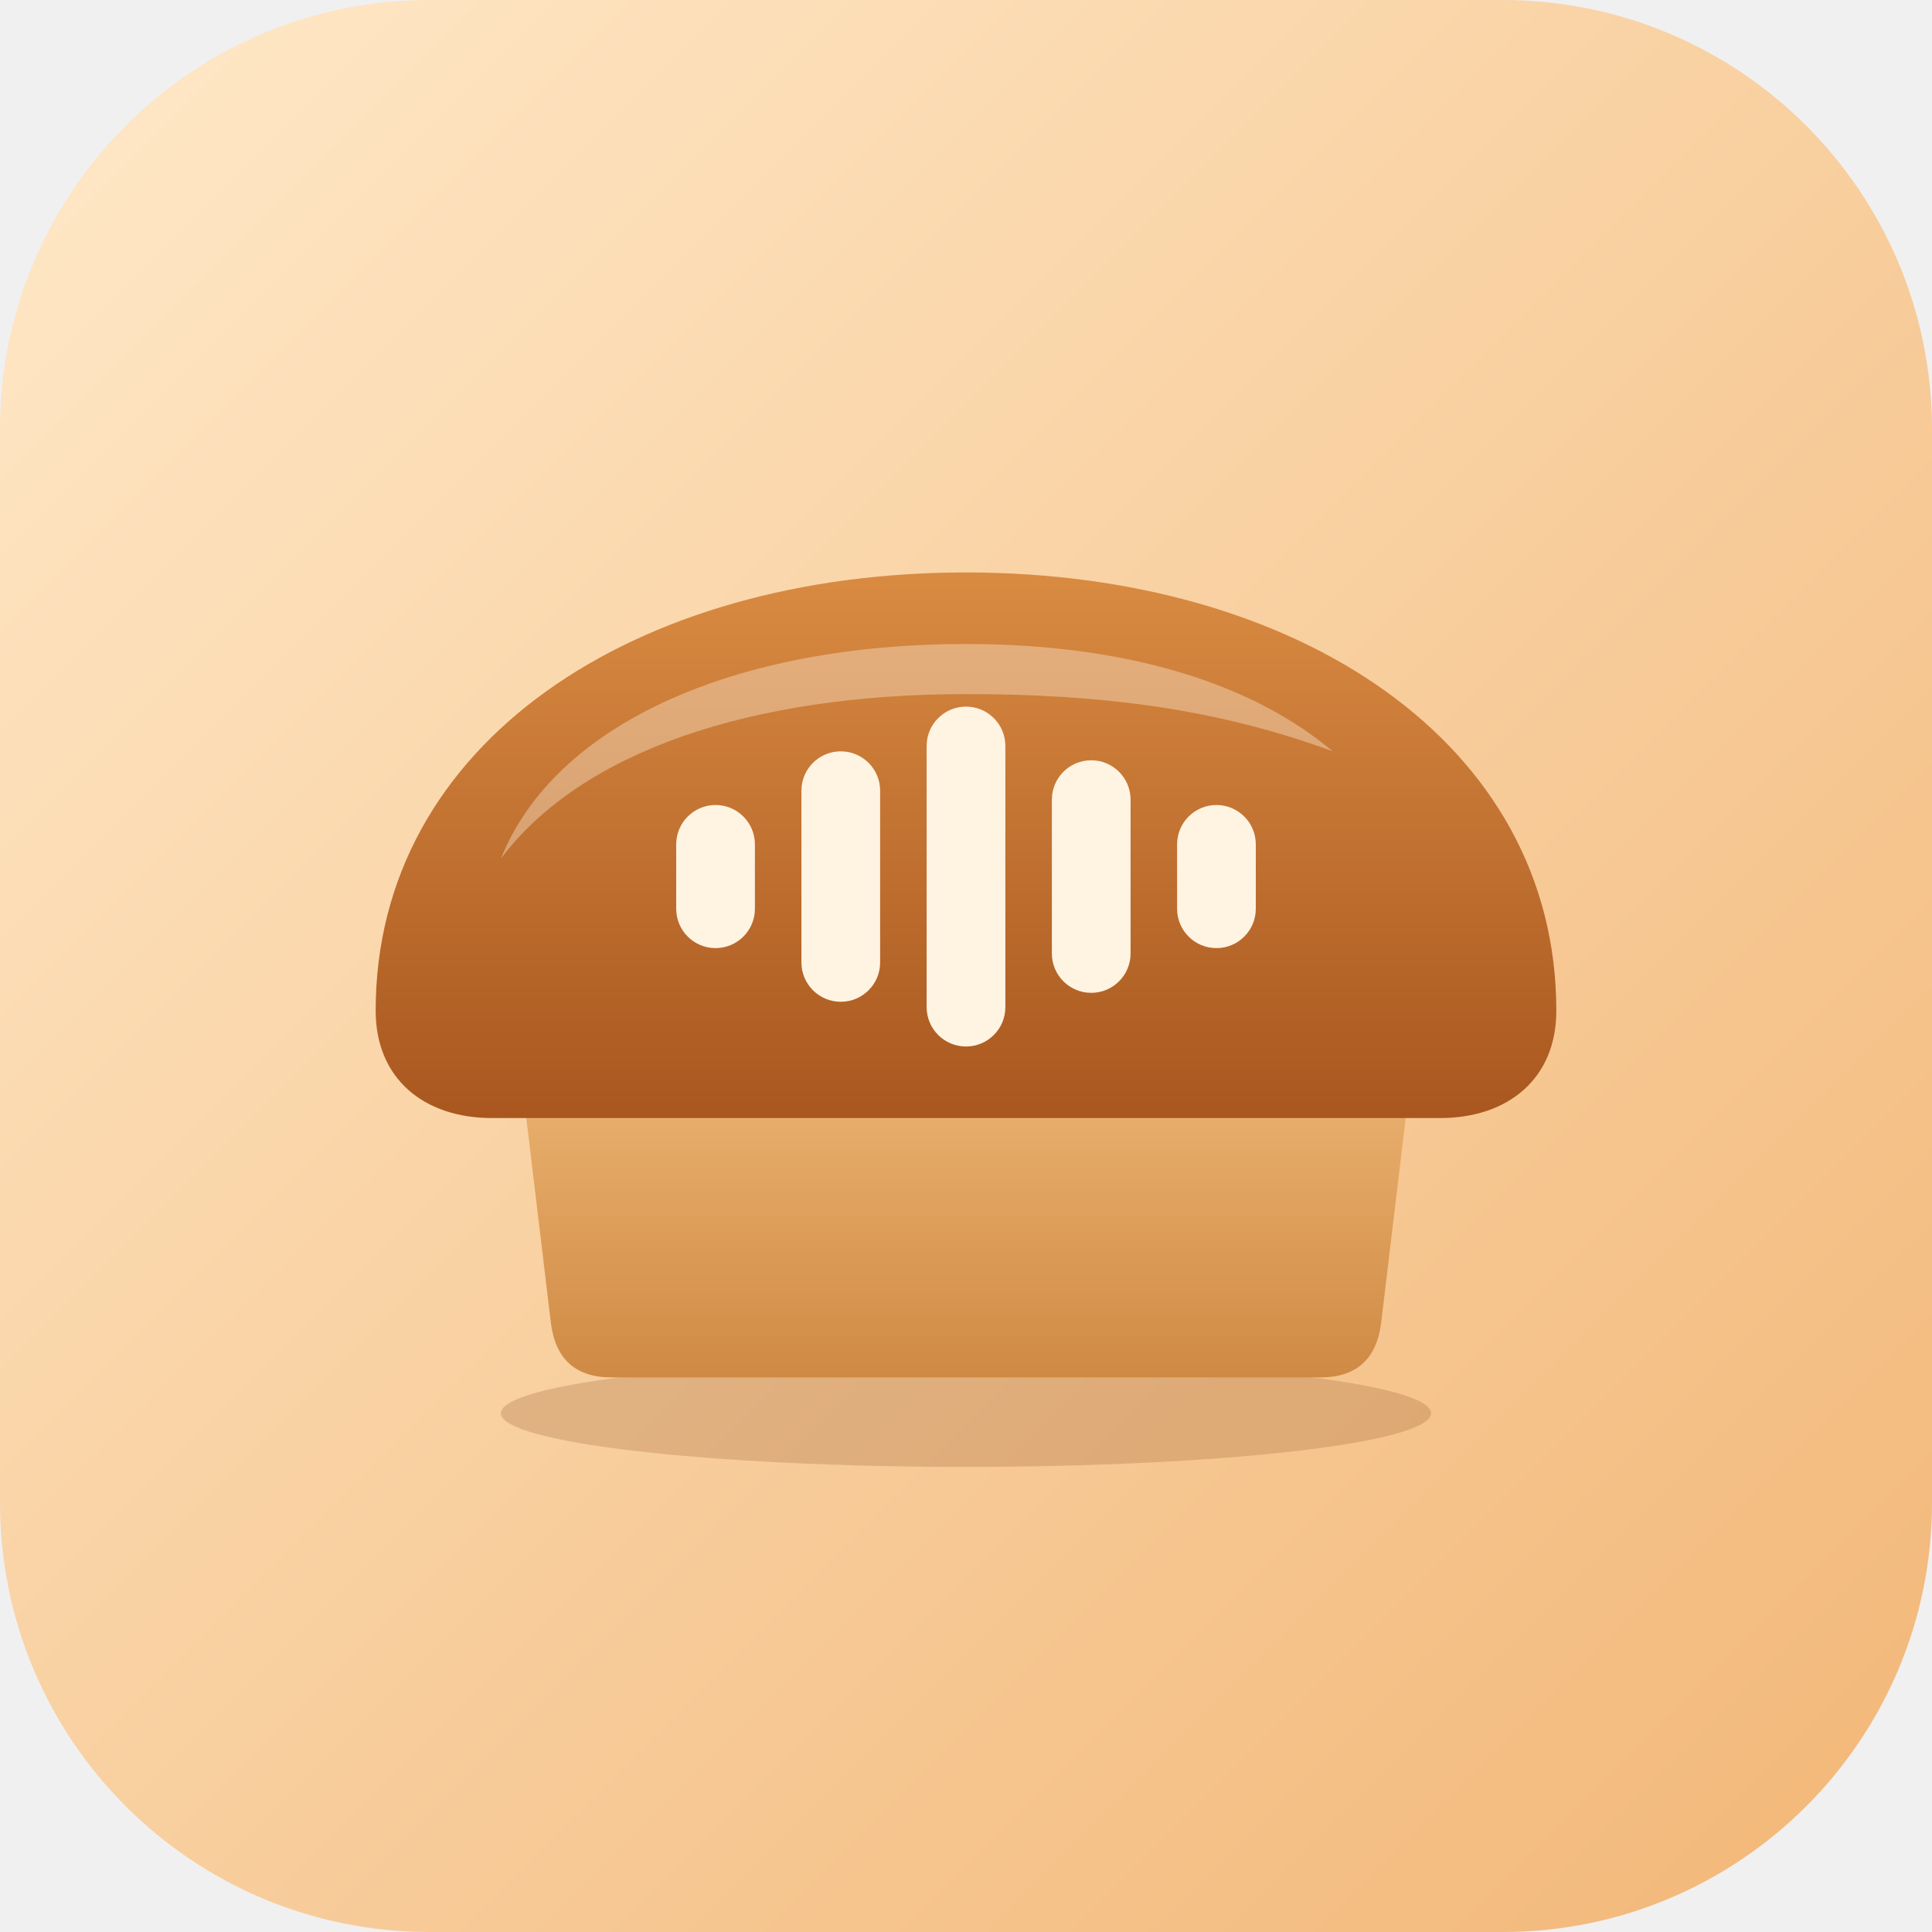
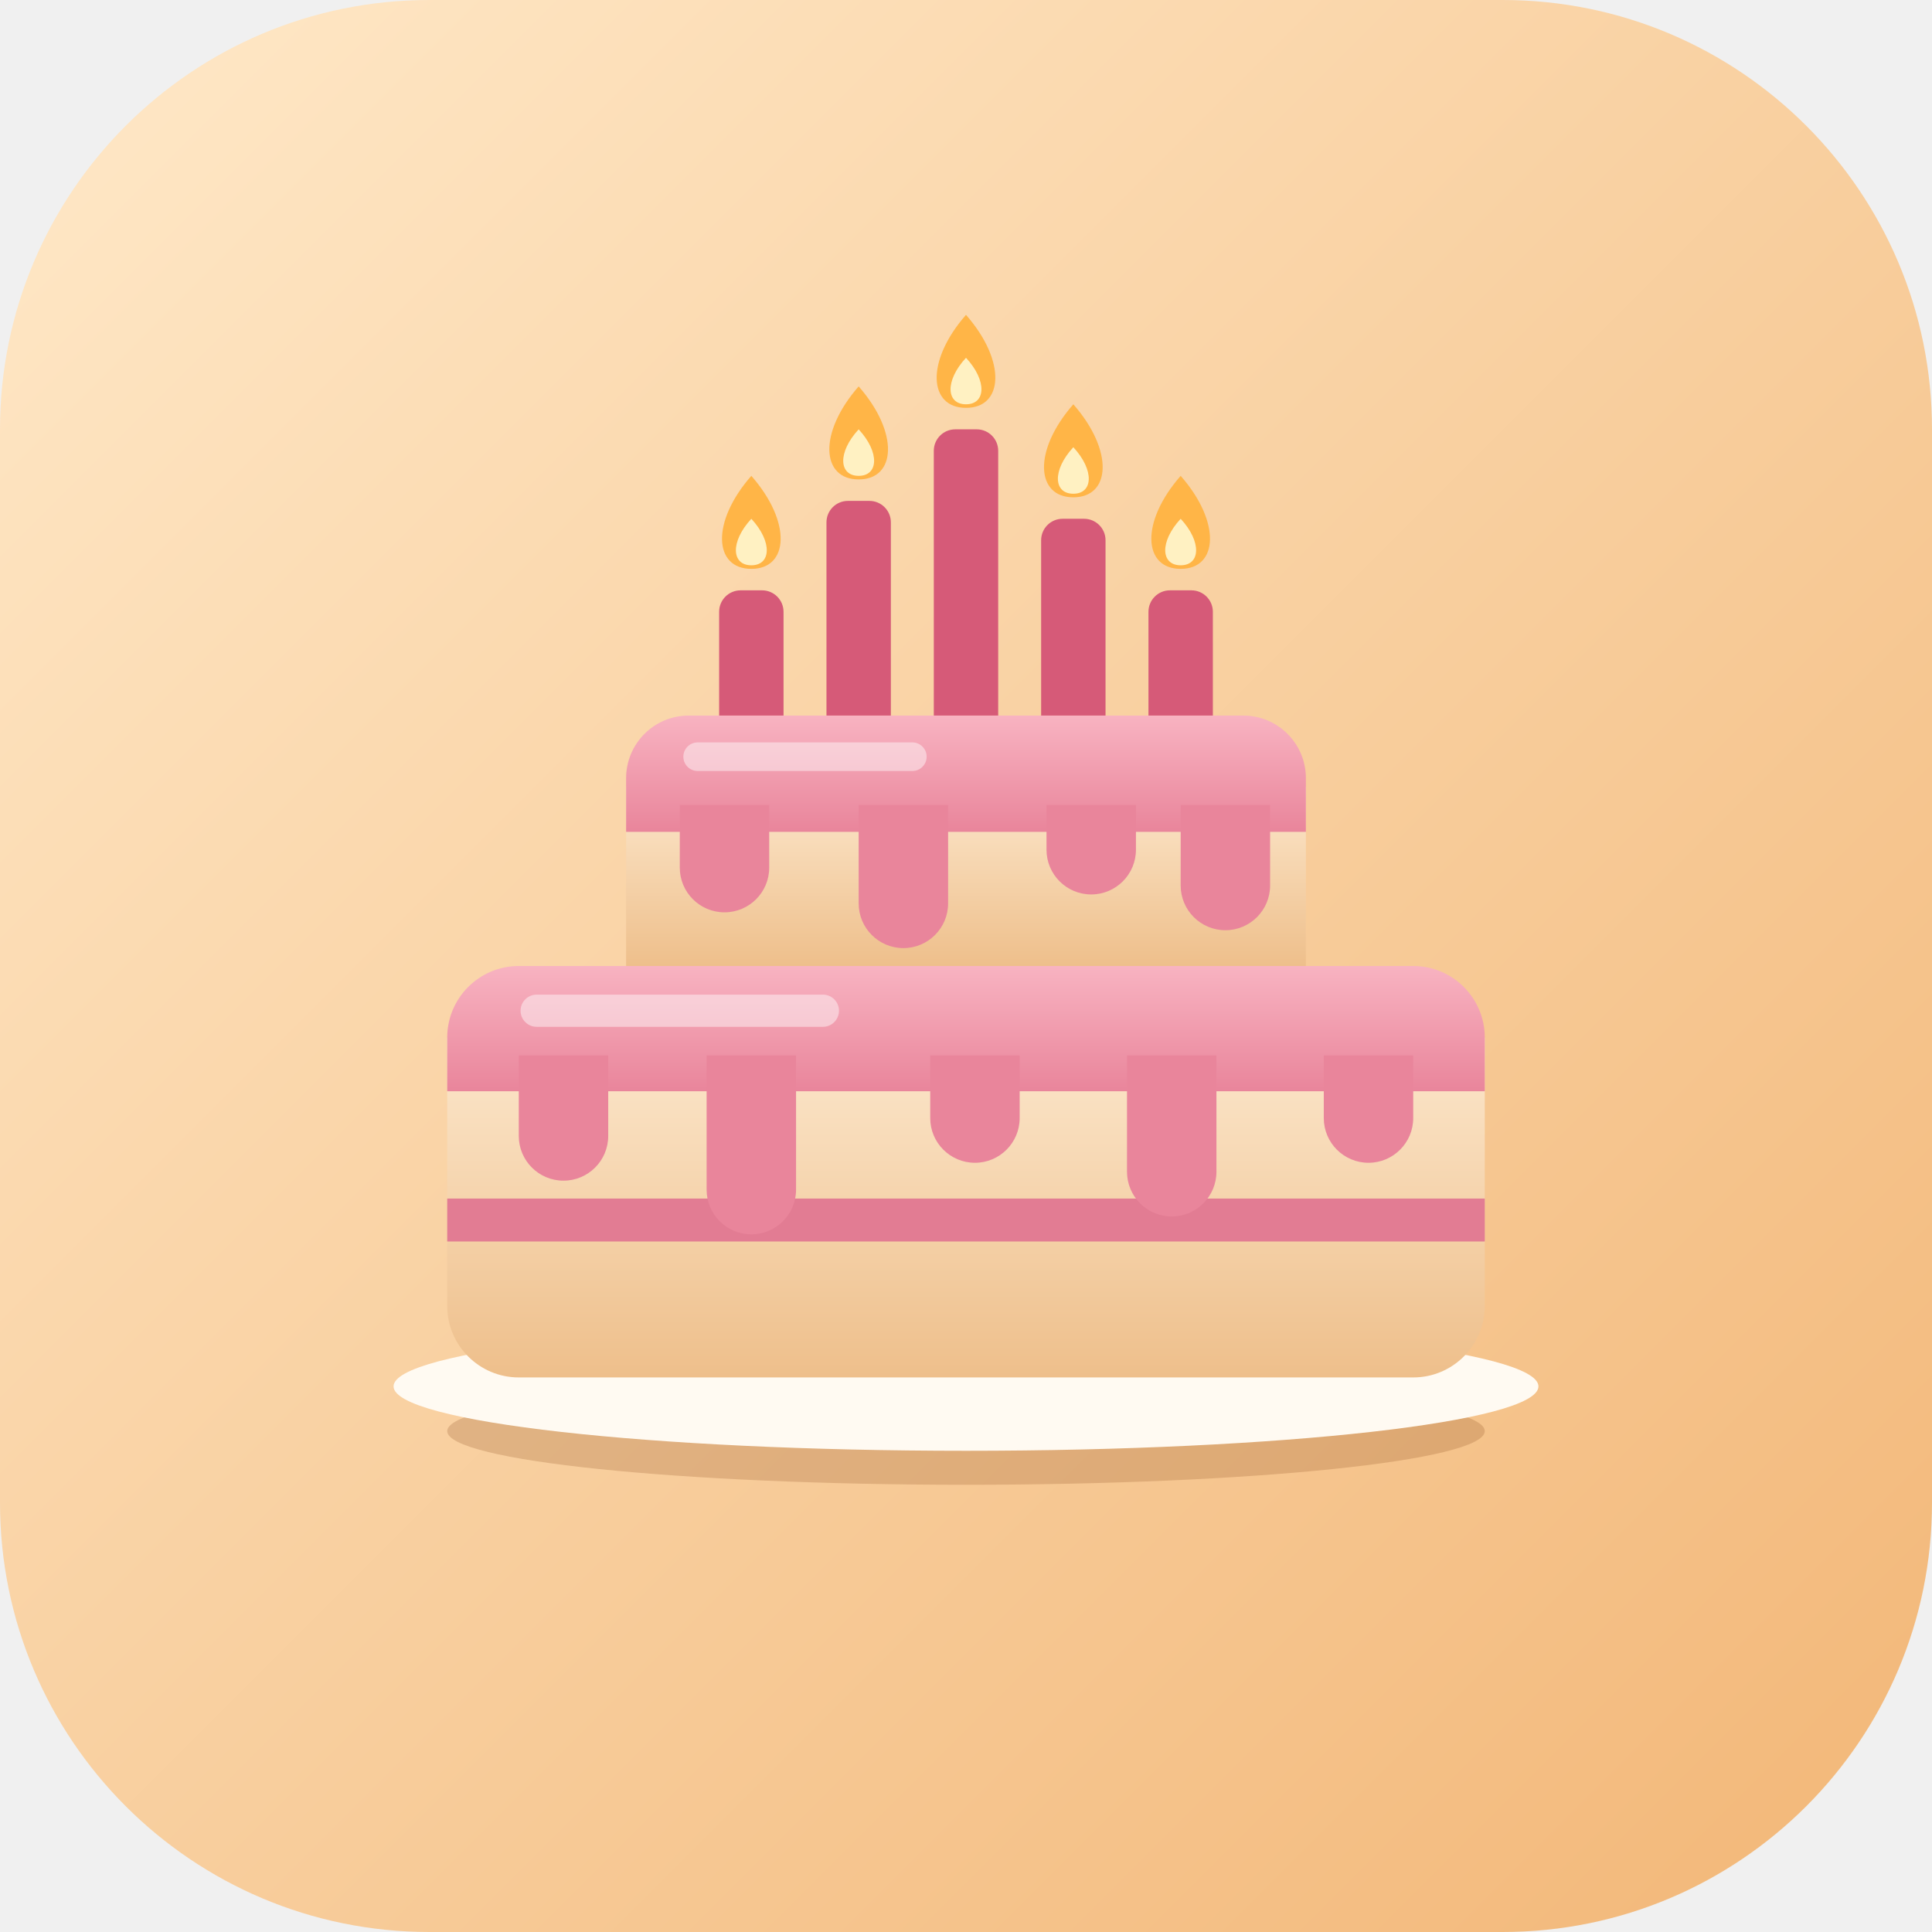
<svg xmlns="http://www.w3.org/2000/svg" viewBox="0 0 108 108">
  <defs>
    <linearGradient id="bg" x1="0" y1="0" x2="1" y2="1">
      <stop offset="0" stop-color="#FFE9C9" />
      <stop offset="1" stop-color="#F2B676" />
    </linearGradient>
-     <linearGradient id="crust" x1="0" y1="0" x2="0" y2="1">
-       <stop offset="0" stop-color="#D98B42" />
-       <stop offset="1" stop-color="#A9571F" />
+     <linearGradient id="g2" gradientUnits="userSpaceOnUse" x1="0" y1="58" x2="0" y2="77">
+       <stop offset="0" stop-color="#FCE7CC" />
+       <stop offset="1" stop-color="#EEBF8B" />
    </linearGradient>
-     <linearGradient id="side" x1="0" y1="0" x2="0" y2="1">
-       <stop offset="0" stop-color="#EDB574" />
-       <stop offset="1" stop-color="#CF8A44" />
+     <linearGradient id="g4" gradientUnits="userSpaceOnUse" x1="0" y1="54" x2="0" y2="61">
+       <stop offset="0" stop-color="#F8B3C1" />
+       <stop offset="1" stop-color="#E9859B" />
+     </linearGradient>
+     <linearGradient id="g6" gradientUnits="userSpaceOnUse" x1="0" y1="44" x2="0" y2="54">
+       <stop offset="0" stop-color="#FCE7CC" />
+       <stop offset="1" stop-color="#EEBF8B" />
+     </linearGradient>
+     <linearGradient id="g7" gradientUnits="userSpaceOnUse" x1="0" y1="40" x2="0" y2="46.5">
+       <stop offset="0" stop-color="#F8B3C1" />
+       <stop offset="1" stop-color="#E9859B" />
    </linearGradient>
  </defs>
  <rect id="background" width="108" height="108" rx="24" fill="url(#bg)" />
-   <ellipse cx="54" cy="79" rx="26" ry="3" fill="#8A4A1C" fill-opacity="0.22" />
-   <path d="M29,59 L79,59 L77.2,74 Q76.8,77 73.8,77 L34.2,77 Q31.2,77 30.8,74 Z" fill="url(#side)" />
-   <path d="M21,56.5 C21,41.5 35.5,32 54,32 C72.5,32 87,41.5 87,56.5 C87,60.3 84.3,62.5 80.5,62.5 L27.5,62.5 C23.7,62.5 21,60.3 21,56.5 Z" fill="url(#crust)" />
-   <path d="M28,48 C31,40.5 41,36 54,36 C63,36 70,38.2 74.5,42 C68,39.6 61.5,38.8 54,38.8 C42,38.8 32.5,42 28,48 Z" fill="#FFF3DF" fill-opacity="0.38" />
-   <g fill="#FFF3E2">
-     <rect x="37.8" y="45" width="4.4" height="8" rx="2.2" />
-     <rect x="44.8" y="42" width="4.4" height="14" rx="2.2" />
-     <rect x="51.8" y="39.5" width="4.4" height="19" rx="2.2" />
-     <rect x="58.8" y="42.5" width="4.4" height="13" rx="2.2" />
-     <rect x="65.8" y="45" width="4.4" height="8" rx="2.2" />
-   </g>
+   <path d="M25,80a29,3 0,1 0,58,0a29,3 0,1 0,-58,0z" fill="#8A4A1C" fill-opacity="0.22" />
+   <path d="M22,77.5a32,3.6 0,1 0,64,0a32,3.6 0,1 0,-64,0z" fill="#FFFAF2" />
+   <path d="M25,58h58v15a4,4 0,0 1,-4 4h-50a4,4 0,0 1,-4 -4z" fill="url(#g2)" />
+   <path d="M25,67h58v2.4h-58z" fill="#E27C93" />
+   <path d="M25,58a4,4 0,0 1,4 -4h50a4,4 0,0 1,4 4v3h-58z" fill="url(#g4)" />
+   <path d="M29,59h5.0v4.5a2.5,2.5 0,0 1,-5.0,0zM39.5,59h5.0v7.5a2.5,2.5 0,0 1,-5.0,0zM52,59h5.0v3.5a2.5,2.5 0,0 1,-5.0,0zM63,59h5.0v6.5a2.5,2.5 0,0 1,-5.0,0zM74,59h5.0v3.5a2.5,2.5 0,0 1,-5.0,0z" fill="#E9859B" />
+   <path d="M35,44h38v10h-38z" fill="url(#g6)" />
+   <path d="M35,43.5a3.5,3.5 0,0 1,3.5 -3.5h31a3.5,3.5 0,0 1,3.5 3.5v3h-38z" fill="url(#g7)" />
+   <path d="M38,45h5.0v3.5a2.5,2.5 0,0 1,-5.0,0zM48,45h5.0v5.5a2.5,2.5 0,0 1,-5.0,0zM58.5,45h5.0v2.5a2.5,2.5 0,0 1,-5.0,0zM66,45h5.0v4.5a2.5,2.5 0,0 1,-5.0,0z" fill="#E9859B" />
+   <path d="M30,55.6h16a0.9,0.9 0,0 1,0 1.8h-16a0.9,0.9 0,0 1,0 -1.8zM39,41.5h12a0.8,0.8 0,0 1,0 1.6h-12a0.8,0.8 0,0 1,0 -1.6z" fill="#FFFFFF" fill-opacity="0.45" />
+   <path d="M40.2,40v-5.8a1.2,1.2 0,0 1,1.2,-1.2h1.2a1.2,1.2 0,0 1,1.2,1.2v5.8zM46.2,40v-10.8a1.2,1.2 0,0 1,1.2,-1.2h1.2a1.2,1.2 0,0 1,1.2,1.2v10.8zM52.2,40v-14.8a1.2,1.2 0,0 1,1.2,-1.2h1.2a1.2,1.2 0,0 1,1.2,1.2v14.8zM58.2,40v-9.8a1.2,1.2 0,0 1,1.2,-1.2h1.2a1.2,1.2 0,0 1,1.2,1.2v9.8zM64.2,40v-5.8a1.2,1.2 0,0 1,1.2,-1.2h1.2a1.2,1.2 0,0 1,1.2,1.2v5.8z" fill="#D65A78" />
+   <path d="M42,26.6C44.28,29.2 44.09,31.8 42,31.8C39.91,31.8 39.72,29.2 42,26.6zM48,21.6C50.28,24.2 50.09,26.8 48,26.8C45.91,26.8 45.72,24.2 48,21.6zM54,17.6C56.28,20.2 56.09,22.8 54,22.8C51.91,22.8 51.72,20.2 54,17.6zM60,22.6C62.28,25.2 62.09,27.8 60,27.8C57.91,27.8 57.72,25.2 60,22.6zM66,26.6C68.28,29.2 68.09,31.8 66,31.8C63.91,31.8 63.72,29.2 66,26.6z" fill="#FFB547" />
+   <path d="M42,29.0C43.2,30.3 43.1,31.6 42,31.6C40.9,31.6 40.8,30.3 42,29.0zM48,24.0C49.2,25.3 49.1,26.6 48,26.6C46.9,26.6 46.8,25.3 48,24.0zM54,20.0C55.2,21.3 55.1,22.6 54,22.6C52.9,22.6 52.8,21.3 54,20.0zM60,25.0C61.2,26.3 61.1,27.6 60,27.6C58.9,27.6 58.8,26.3 60,25.0zM66,29.0C67.2,30.3 67.1,31.6 66,31.6C64.9,31.6 64.8,30.3 66,29.0z" fill="#FFF1C2" />
</svg>
